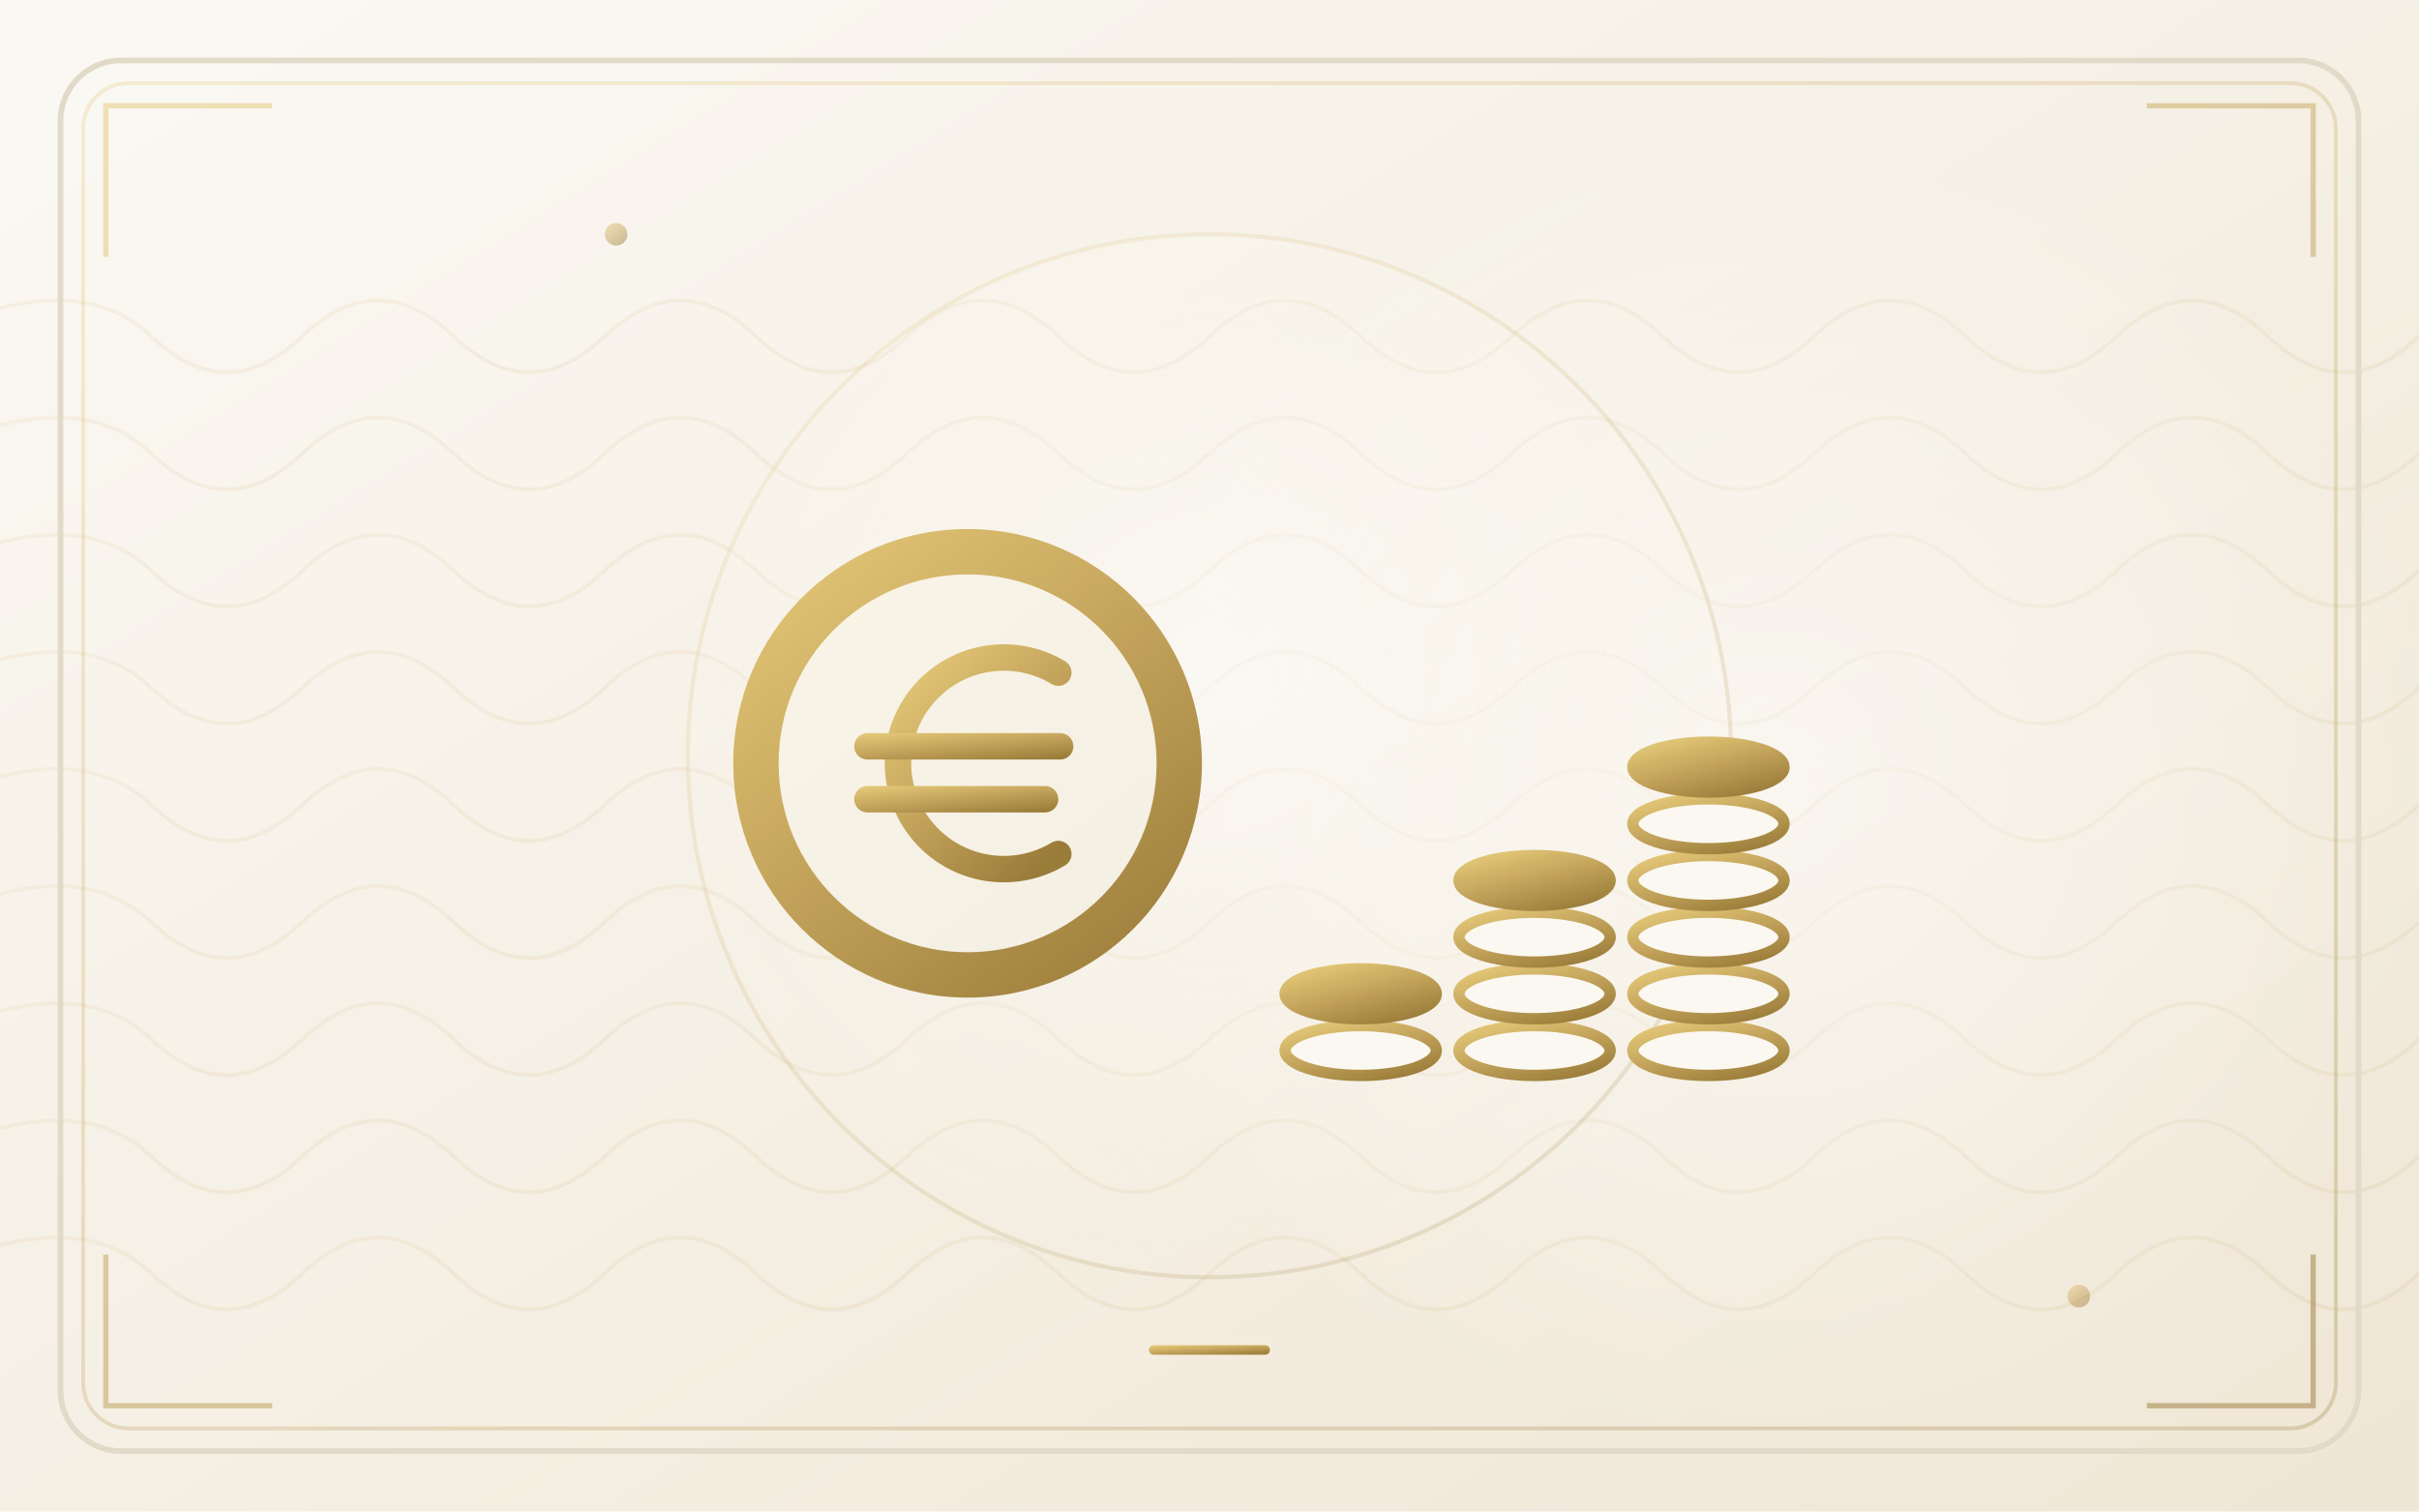
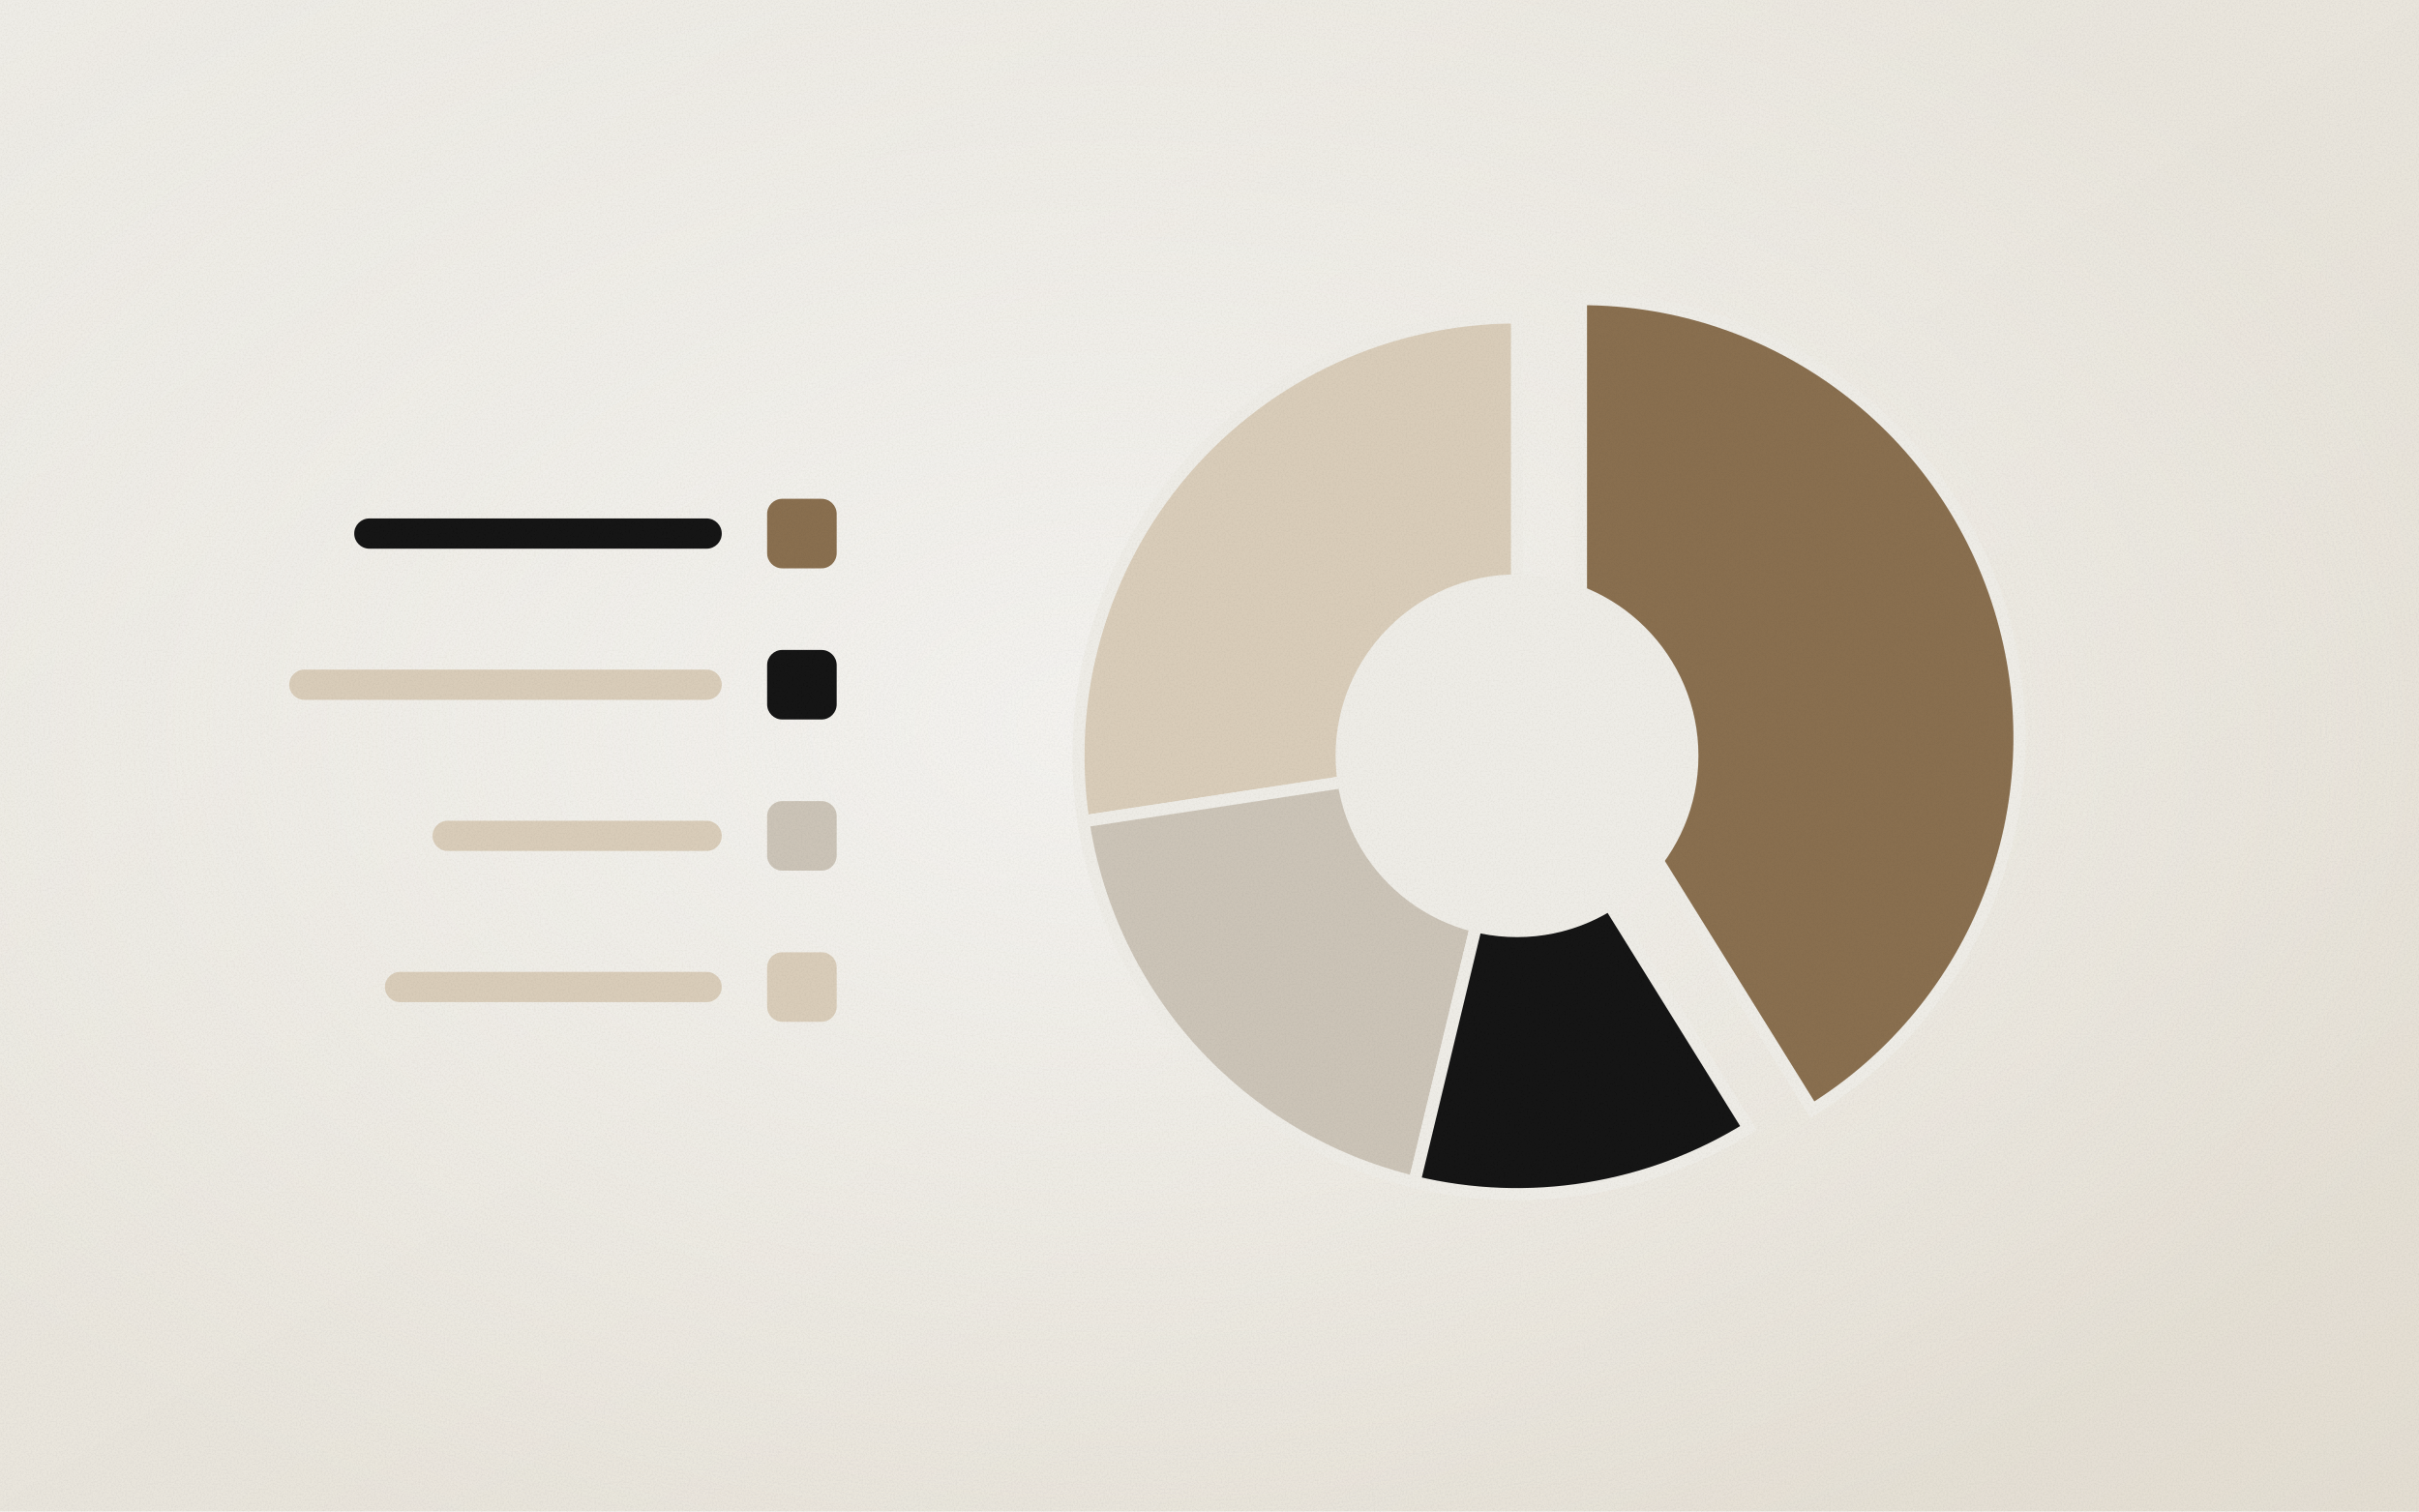
- <svg xmlns="http://www.w3.org/2000/svg" viewBox="0 0 640 400" width="640" height="400">
+ <svg xmlns="http://www.w3.org/2000/svg" viewBox="0 0 1600 1000" width="1600" height="1000">
  <defs>
-     <linearGradient id="bgg" x1="0" y1="0" x2="1" y2="1">
-       <stop offset="0" stop-color="#fbf9f4" />
-       <stop offset="1" stop-color="#efe6d5" />
+     <linearGradient id="bg" x1="0" y1="0" x2="1" y2="1">
+       <stop offset="0" stop-color="#F3F1EB" />
+       <stop offset="1" stop-color="#E8E2D6" />
    </linearGradient>
-     <linearGradient id="gg" x1="0.12" y1="0" x2="0.88" y2="1">
-       <stop offset="0" stop-color="#e3c777" />
-       <stop offset="0.5" stop-color="#c2a25a" />
-       <stop offset="1" stop-color="#9a7c39" />
+     <radialGradient id="glow" cx="0.46" cy="0.48" r="0.6">
+       <stop offset="0" stop-color="#FBFAF7" stop-opacity="0.85" />
+       <stop offset="1" stop-color="#FBFAF7" stop-opacity="0" />
+     </radialGradient>
+     <linearGradient id="fade" x1="0" y1="0" x2="0" y2="1">
+       <stop offset="0" stop-color="#8A6F4E" stop-opacity="0.28" />
+       <stop offset="1" stop-color="#8A6F4E" stop-opacity="0" />
    </linearGradient>
-     <linearGradient id="tg" x1="0" y1="0" x2="1" y2="1">
-       <stop offset="0" stop-color="#c9a45f" />
-       <stop offset="1" stop-color="#b9933f" />
-     </linearGradient>
-     <radialGradient id="duo" cx="0.5" cy="0.5" r="0.5">
-       <stop offset="0" stop-color="#ffffff" stop-opacity="0.5" />
-       <stop offset="1" stop-color="#ffffff" stop-opacity="0" />
-     </radialGradient>
-     <radialGradient id="med" cx="0.5" cy="0.42" r="0.62">
-       <stop offset="0" stop-color="#ffffff" stop-opacity="0.5" />
-       <stop offset="0.75" stop-color="#fbf7ee" stop-opacity="0.18" />
-       <stop offset="1" stop-color="#fbf7ee" stop-opacity="0" />
-     </radialGradient>
+     <filter id="grain" x="0" y="0" width="100%" height="100%">
+       <feTurbulence type="fractalNoise" baseFrequency="0.85" numOctaves="2" stitchTiles="stitch" />
+       <feColorMatrix values="0 0 0 0 0.07  0 0 0 0 0.07  0 0 0 0 0.07  0 0 0 0.09 0" />
+     </filter>
  </defs>
-   <rect width="640" height="400" fill="url(#bgg)" />
-   <path d="M-20 89 Q 20 70 40 89 Q 60 108 80 89 Q 100 70 120 89 Q 140 108 160 89 Q 180 70 200 89 Q 220 108 240 89 Q 260 70 280 89 Q 300 108 320 89 Q 340 70 360 89 Q 380 108 400 89 Q 420 70 440 89 Q 460 108 480 89 Q 500 70 520 89 Q 540 108 560 89 Q 580 70 600 89 Q 620 108 640 89 Q 660 70 680 89" fill="none" stroke="url(#tg)" stroke-width="1" opacity="0.10" />
-   <path d="M-20 120 Q 20 101 40 120 Q 60 139 80 120 Q 100 101 120 120 Q 140 139 160 120 Q 180 101 200 120 Q 220 139 240 120 Q 260 101 280 120 Q 300 139 320 120 Q 340 101 360 120 Q 380 139 400 120 Q 420 101 440 120 Q 460 139 480 120 Q 500 101 520 120 Q 540 139 560 120 Q 580 101 600 120 Q 620 139 640 120 Q 660 101 680 120" fill="none" stroke="url(#tg)" stroke-width="1" opacity="0.10" />
-   <path d="M-20 151 Q 20 132 40 151 Q 60 170 80 151 Q 100 132 120 151 Q 140 170 160 151 Q 180 132 200 151 Q 220 170 240 151 Q 260 132 280 151 Q 300 170 320 151 Q 340 132 360 151 Q 380 170 400 151 Q 420 132 440 151 Q 460 170 480 151 Q 500 132 520 151 Q 540 170 560 151 Q 580 132 600 151 Q 620 170 640 151 Q 660 132 680 151" fill="none" stroke="url(#tg)" stroke-width="1" opacity="0.10" />
-   <path d="M-20 182 Q 20 163 40 182 Q 60 201 80 182 Q 100 163 120 182 Q 140 201 160 182 Q 180 163 200 182 Q 220 201 240 182 Q 260 163 280 182 Q 300 201 320 182 Q 340 163 360 182 Q 380 201 400 182 Q 420 163 440 182 Q 460 201 480 182 Q 500 163 520 182 Q 540 201 560 182 Q 580 163 600 182 Q 620 201 640 182 Q 660 163 680 182" fill="none" stroke="url(#tg)" stroke-width="1" opacity="0.10" />
-   <path d="M-20 213 Q 20 194 40 213 Q 60 232 80 213 Q 100 194 120 213 Q 140 232 160 213 Q 180 194 200 213 Q 220 232 240 213 Q 260 194 280 213 Q 300 232 320 213 Q 340 194 360 213 Q 380 232 400 213 Q 420 194 440 213 Q 460 232 480 213 Q 500 194 520 213 Q 540 232 560 213 Q 580 194 600 213 Q 620 232 640 213 Q 660 194 680 213" fill="none" stroke="url(#tg)" stroke-width="1" opacity="0.10" />
-   <path d="M-20 244 Q 20 225 40 244 Q 60 263 80 244 Q 100 225 120 244 Q 140 263 160 244 Q 180 225 200 244 Q 220 263 240 244 Q 260 225 280 244 Q 300 263 320 244 Q 340 225 360 244 Q 380 263 400 244 Q 420 225 440 244 Q 460 263 480 244 Q 500 225 520 244 Q 540 263 560 244 Q 580 225 600 244 Q 620 263 640 244 Q 660 225 680 244" fill="none" stroke="url(#tg)" stroke-width="1" opacity="0.10" />
-   <path d="M-20 275 Q 20 256 40 275 Q 60 294 80 275 Q 100 256 120 275 Q 140 294 160 275 Q 180 256 200 275 Q 220 294 240 275 Q 260 256 280 275 Q 300 294 320 275 Q 340 256 360 275 Q 380 294 400 275 Q 420 256 440 275 Q 460 294 480 275 Q 500 256 520 275 Q 540 294 560 275 Q 580 256 600 275 Q 620 294 640 275 Q 660 256 680 275" fill="none" stroke="url(#tg)" stroke-width="1" opacity="0.10" />
-   <path d="M-20 306 Q 20 287 40 306 Q 60 325 80 306 Q 100 287 120 306 Q 140 325 160 306 Q 180 287 200 306 Q 220 325 240 306 Q 260 287 280 306 Q 300 325 320 306 Q 340 287 360 306 Q 380 325 400 306 Q 420 287 440 306 Q 460 325 480 306 Q 500 287 520 306 Q 540 325 560 306 Q 580 287 600 306 Q 620 325 640 306 Q 660 287 680 306" fill="none" stroke="url(#tg)" stroke-width="1" opacity="0.10" />
-   <path d="M-20 337 Q 20 318 40 337 Q 60 356 80 337 Q 100 318 120 337 Q 140 356 160 337 Q 180 318 200 337 Q 220 356 240 337 Q 260 318 280 337 Q 300 356 320 337 Q 340 318 360 337 Q 380 356 400 337 Q 420 318 440 337 Q 460 356 480 337 Q 500 318 520 337 Q 540 356 560 337 Q 580 318 600 337 Q 620 356 640 337 Q 660 318 680 337" fill="none" stroke="url(#tg)" stroke-width="1" opacity="0.10" />
-   <circle cx="469" cy="209" r="178" fill="url(#duo)" />
-   <circle cx="320" cy="200" r="138" fill="url(#med)" />
-   <circle cx="320" cy="200" r="138" fill="none" stroke="url(#gg)" stroke-width="1.1" opacity="0.18" />
-   <g>
-     <circle cx="256" cy="202" r="62" fill="url(#gg)" />
-     <circle cx="256" cy="202" r="50" fill="#fbf8f1" opacity="0.92" />
-     <path d="M280 178 A28 28 0 1 0 280 226" stroke="url(#gg)" fill="none" stroke-width="7" stroke-linecap="round" />
-     <rect x="226" y="194" width="58" height="7" rx="3.5" fill="url(#gg)" />
-     <rect x="226" y="208" width="54" height="7" rx="3.5" fill="url(#gg)" />
-     <ellipse cx="360" cy="278" rx="20" ry="6.6" fill="#fbf8f1" />
-     <ellipse cx="360" cy="278" rx="20" ry="6.6" stroke="url(#gg)" fill="none" stroke-width="3" stroke-linecap="round" stroke-linejoin="round" />
-     <ellipse cx="360" cy="263" rx="20" ry="6.6" fill="url(#gg)" />
-     <ellipse cx="360" cy="263" rx="20" ry="6.6" stroke="url(#gg)" fill="none" stroke-width="3" stroke-linecap="round" stroke-linejoin="round" />
-     <ellipse cx="406" cy="278" rx="20" ry="6.6" fill="#fbf8f1" />
-     <ellipse cx="406" cy="278" rx="20" ry="6.6" stroke="url(#gg)" fill="none" stroke-width="3" stroke-linecap="round" stroke-linejoin="round" />
-     <ellipse cx="406" cy="263" rx="20" ry="6.6" fill="#fbf8f1" />
-     <ellipse cx="406" cy="263" rx="20" ry="6.6" stroke="url(#gg)" fill="none" stroke-width="3" stroke-linecap="round" stroke-linejoin="round" />
-     <ellipse cx="406" cy="248" rx="20" ry="6.6" fill="#fbf8f1" />
-     <ellipse cx="406" cy="248" rx="20" ry="6.6" stroke="url(#gg)" fill="none" stroke-width="3" stroke-linecap="round" stroke-linejoin="round" />
-     <ellipse cx="406" cy="233" rx="20" ry="6.6" fill="url(#gg)" />
-     <ellipse cx="406" cy="233" rx="20" ry="6.6" stroke="url(#gg)" fill="none" stroke-width="3" stroke-linecap="round" stroke-linejoin="round" />
-     <ellipse cx="452" cy="278" rx="20" ry="6.6" fill="#fbf8f1" />
-     <ellipse cx="452" cy="278" rx="20" ry="6.6" stroke="url(#gg)" fill="none" stroke-width="3" stroke-linecap="round" stroke-linejoin="round" />
-     <ellipse cx="452" cy="263" rx="20" ry="6.6" fill="#fbf8f1" />
-     <ellipse cx="452" cy="263" rx="20" ry="6.6" stroke="url(#gg)" fill="none" stroke-width="3" stroke-linecap="round" stroke-linejoin="round" />
-     <ellipse cx="452" cy="248" rx="20" ry="6.6" fill="#fbf8f1" />
-     <ellipse cx="452" cy="248" rx="20" ry="6.6" stroke="url(#gg)" fill="none" stroke-width="3" stroke-linecap="round" stroke-linejoin="round" />
-     <ellipse cx="452" cy="233" rx="20" ry="6.6" fill="#fbf8f1" />
-     <ellipse cx="452" cy="233" rx="20" ry="6.6" stroke="url(#gg)" fill="none" stroke-width="3" stroke-linecap="round" stroke-linejoin="round" />
-     <ellipse cx="452" cy="218" rx="20" ry="6.6" fill="#fbf8f1" />
-     <ellipse cx="452" cy="218" rx="20" ry="6.6" stroke="url(#gg)" fill="none" stroke-width="3" stroke-linecap="round" stroke-linejoin="round" />
-     <ellipse cx="452" cy="203" rx="20" ry="6.6" fill="url(#gg)" />
-     <ellipse cx="452" cy="203" rx="20" ry="6.6" stroke="url(#gg)" fill="none" stroke-width="3" stroke-linecap="round" stroke-linejoin="round" />
+   <rect width="1600" height="1000" fill="url(#bg)" />
+   <rect width="1600" height="1000" fill="url(#glow)" />
+   <g transform="translate(1600 0) scale(-1 1)">
+     <path d="M596.6 500 L596.6 210 A290 290 0 0 1 883.4 543.4 Z" fill="#DDD0BC" stroke="#F3F1EB" stroke-width="8" />
+     <path d="M596.6 500 L883.4 543.4 A290 290 0 0 1 664.4 782 Z" fill="#CFC7BA" stroke="#F3F1EB" stroke-width="8" />
+     <path d="M596.6 500 L664.4 782 A290 290 0 0 1 443.5 746.3 Z" fill="#121212" stroke="#F3F1EB" stroke-width="8" />
+     <path d="M554.3 487.9 L401.2 734.2 A290 290 0 0 1 554.3 197.9 Z" fill="#8A6F4E" stroke="#F3F1EB" stroke-width="8" />
+     <circle cx="596.6" cy="500" r="120" fill="#F3F1EB" />
+     <rect x="1046.6" y="330" width="46" height="46" rx="10" fill="#8A6F4E" />
+     <rect x="1122.6" y="343" width="243.1" height="20" rx="10" fill="#121212" />
+     <rect x="1046.6" y="430" width="46" height="46" rx="10" fill="#121212" />
+     <rect x="1122.6" y="443" width="286.1" height="20" rx="10" fill="#DDD0BC" />
+     <rect x="1046.6" y="530" width="46" height="46" rx="10" fill="#CFC7BA" />
+     <rect x="1122.6" y="543" width="191.3" height="20" rx="10" fill="#DDD0BC" />
+     <rect x="1046.6" y="630" width="46" height="46" rx="10" fill="#DDD0BC" />
+     <rect x="1122.6" y="643" width="222.8" height="20" rx="10" fill="#DDD0BC" />
  </g>
-   <circle cx="550" cy="343" r="3" fill="url(#gg)" opacity="0.5" />
-   <circle cx="163" cy="62" r="3" fill="url(#gg)" opacity="0.5" />
-   <rect x="16" y="16" width="608" height="368" fill="none" stroke="#e2dac9" stroke-width="1.5" rx="16" />
-   <rect x="22" y="22" width="596" height="356" fill="none" stroke="url(#gg)" stroke-width="1" rx="12" opacity="0.28" />
-   <path d="M28 68 V28 H72 M568 28 H612 V68 M612 332 V372 H568 M72 372 H28 V332" fill="none" stroke="url(#gg)" stroke-width="1.4" opacity="0.5" />
-   <rect x="304" y="356" width="32" height="2.5" rx="1.25" fill="url(#gg)" />
+   <rect width="1600" height="1000" filter="url(#grain)" />
</svg>
